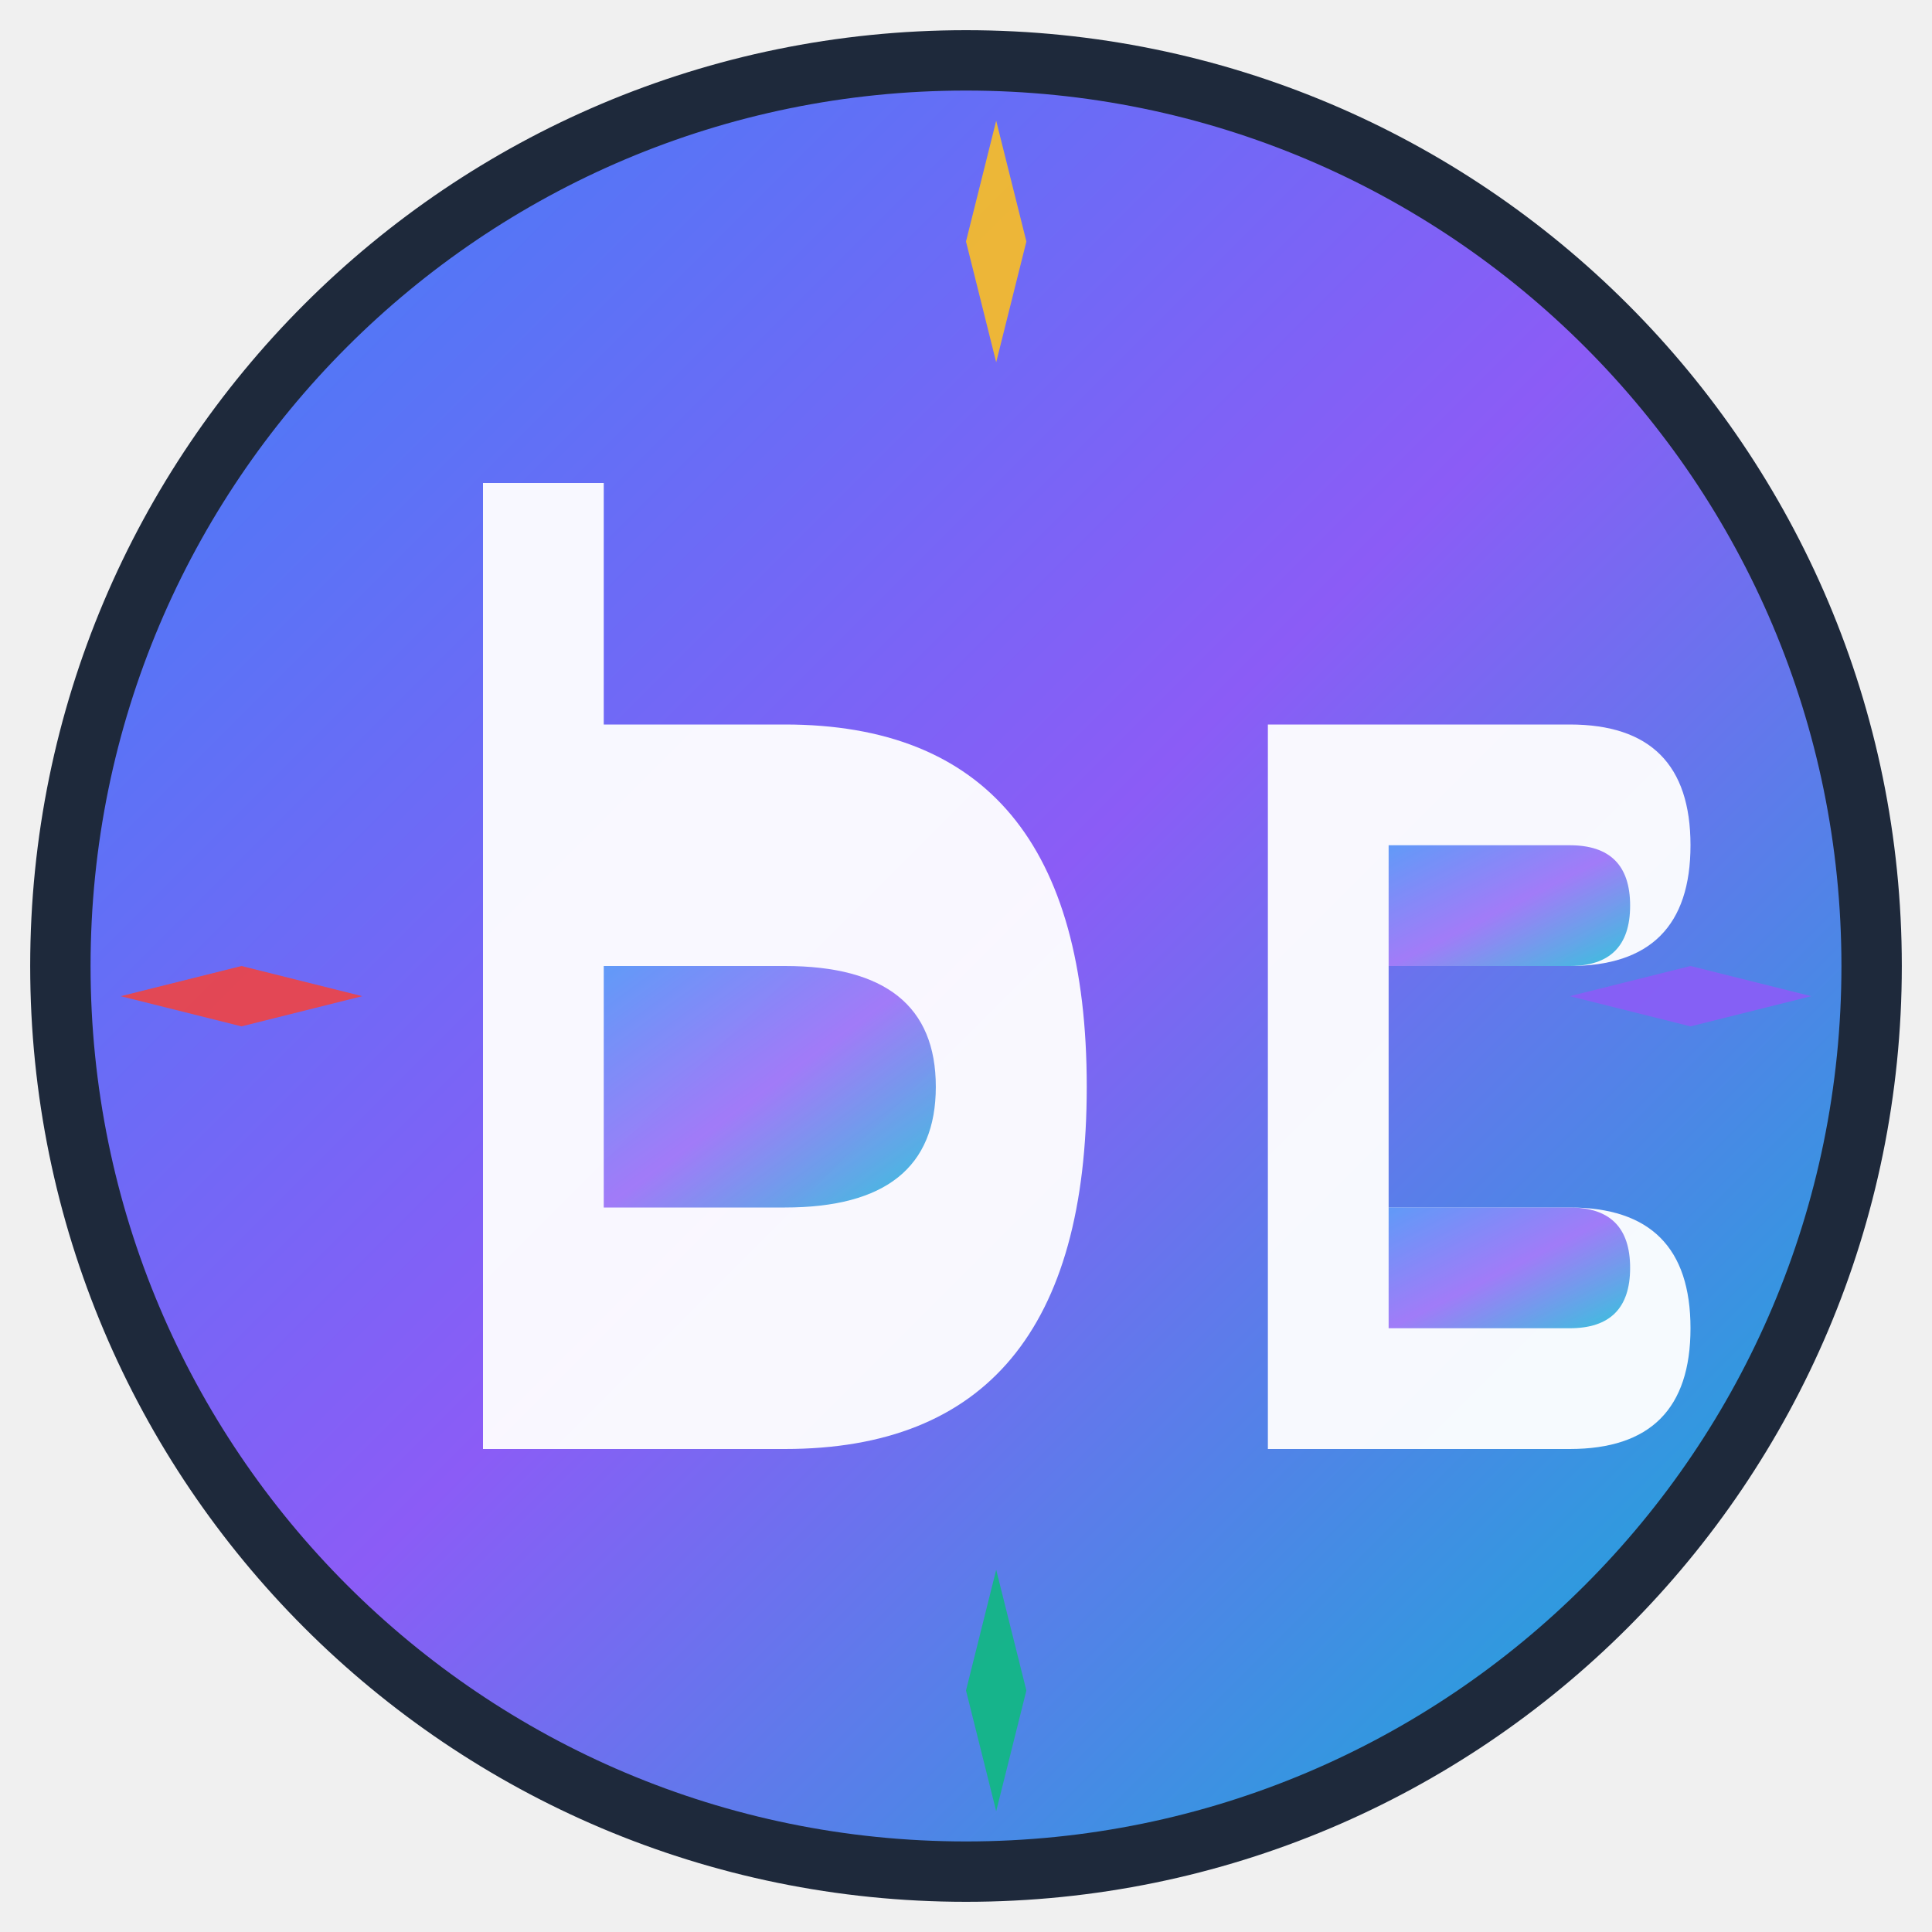
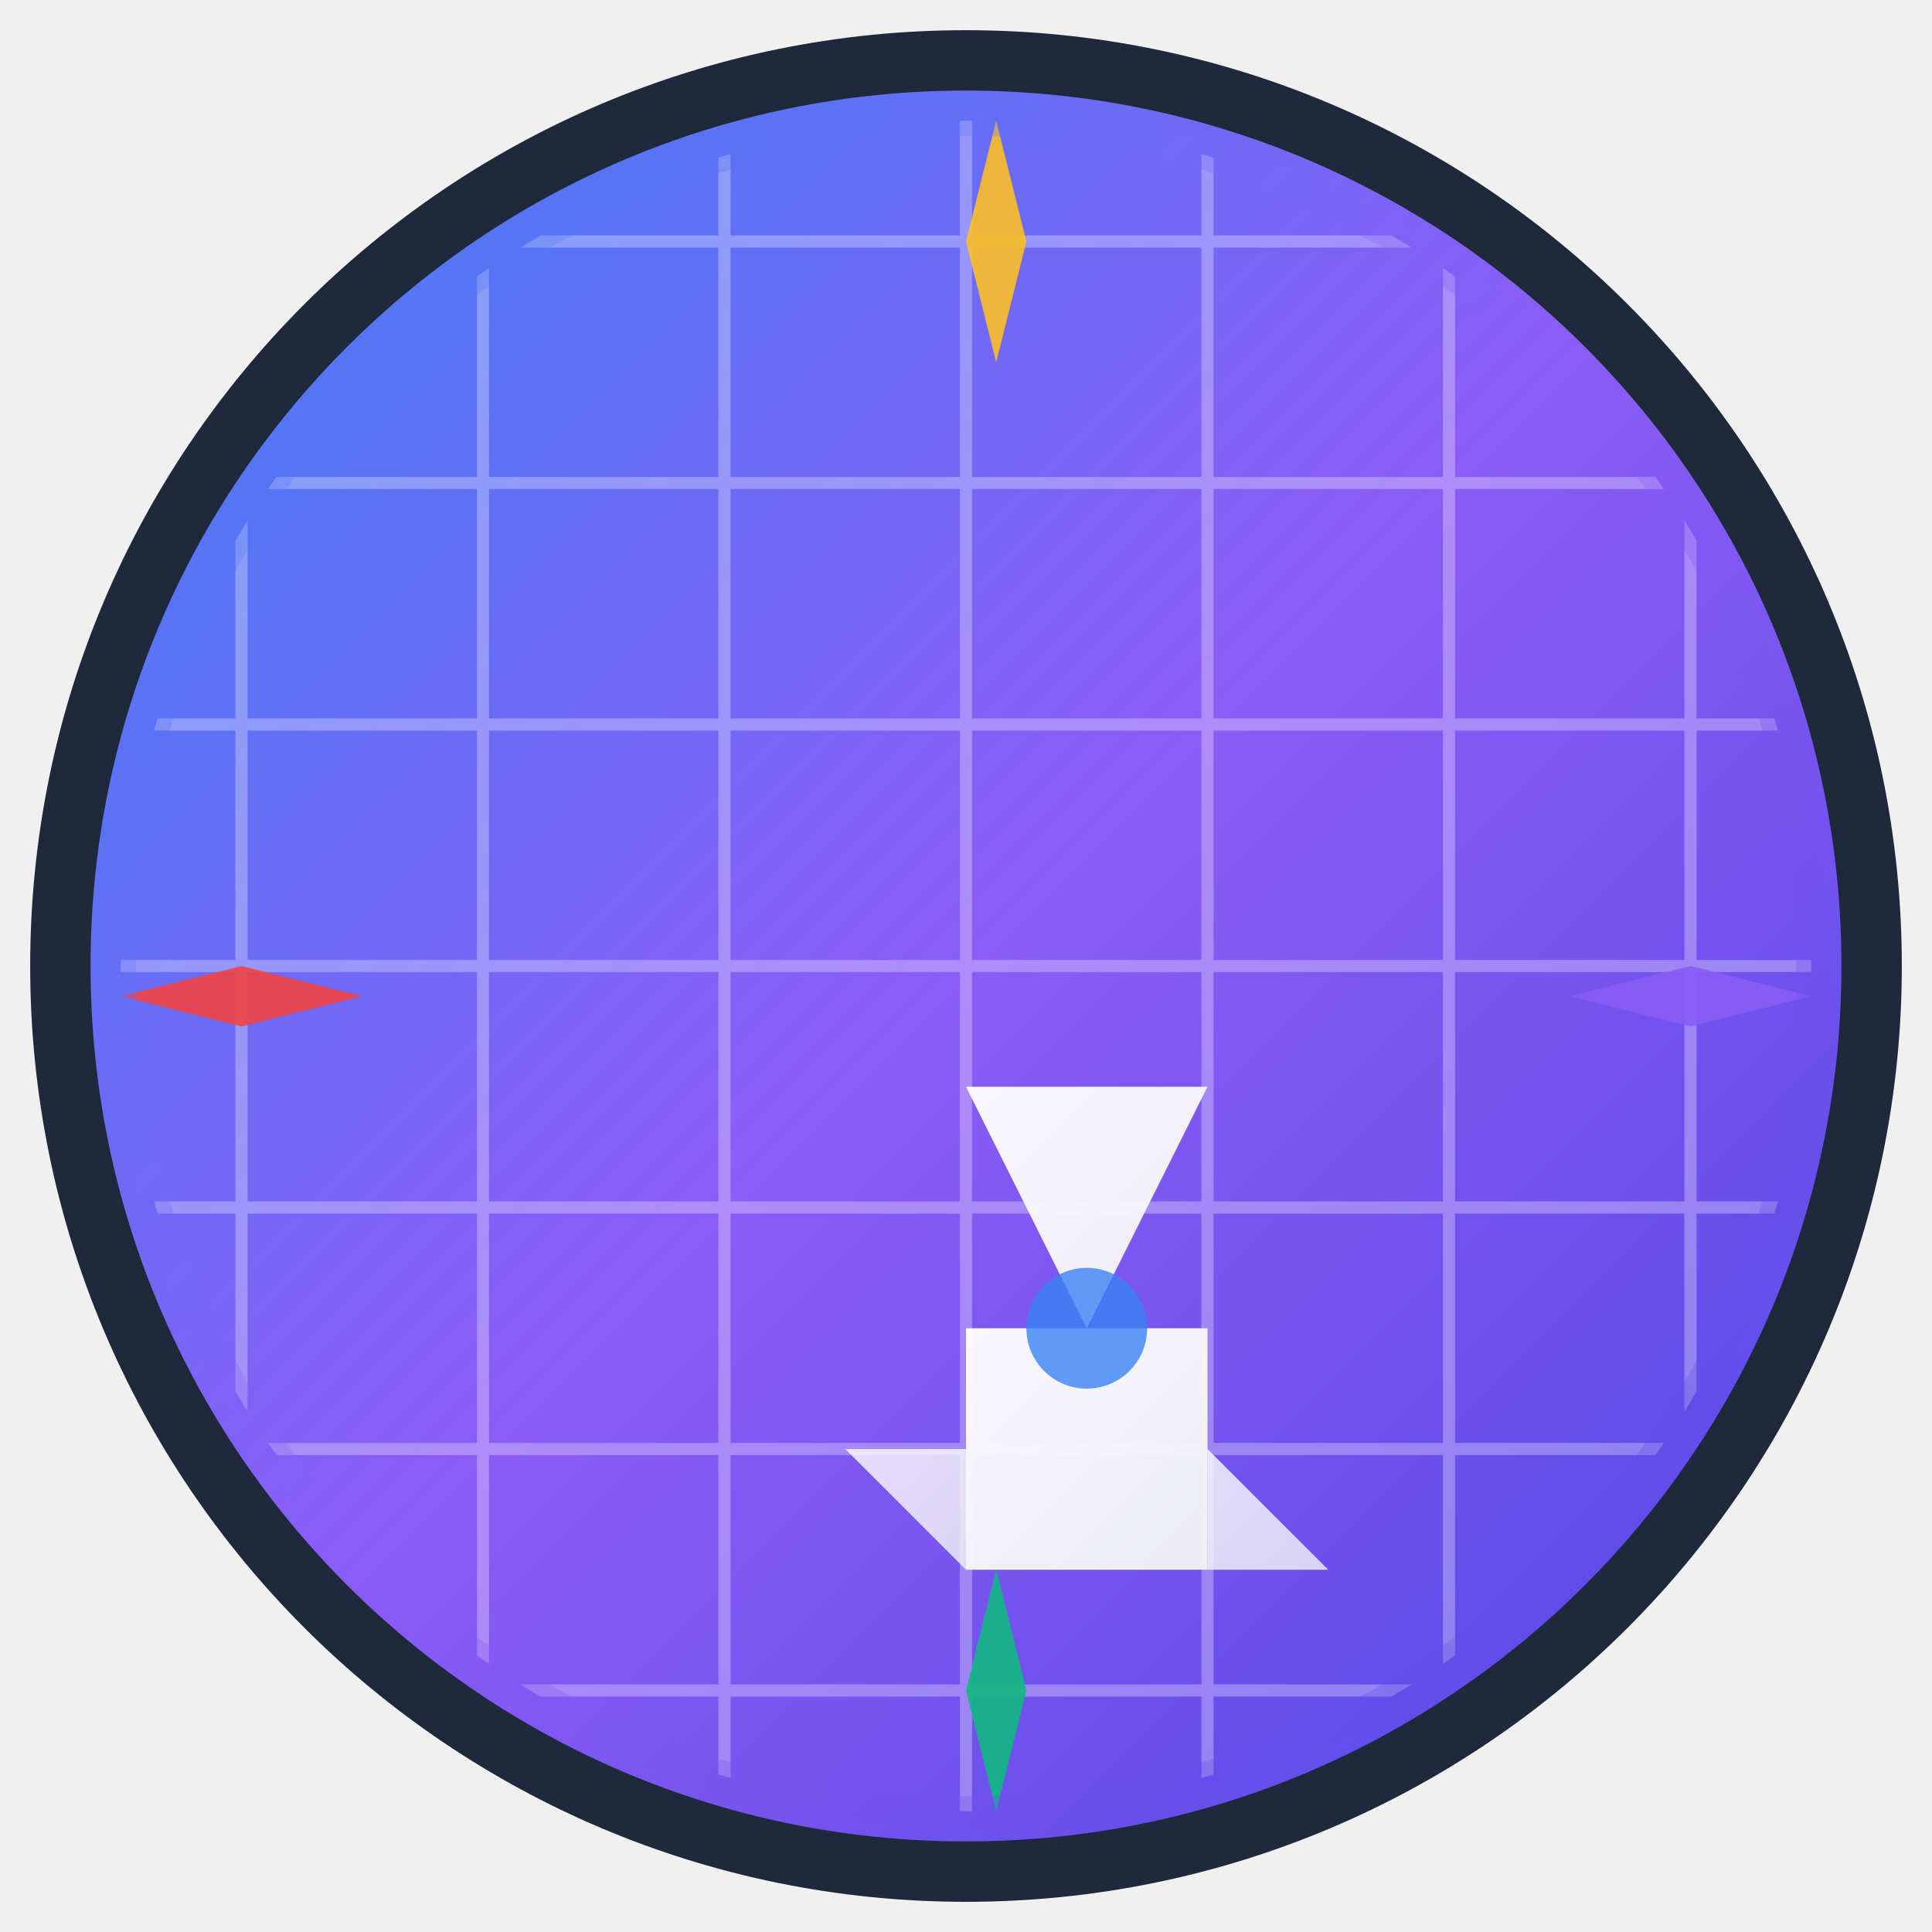
<svg xmlns="http://www.w3.org/2000/svg" width="32" height="32" viewBox="0 0 32 32" fill="none">
  <defs>
    <linearGradient id="faviconGradient" x1="0%" y1="0%" x2="100%" y2="100%">
      <stop offset="0%" style="stop-color:#3b82f6;stop-opacity:1" />
      <stop offset="50%" style="stop-color:#8b5cf6;stop-opacity:1" />
-       <stop offset="100%" style="stop-color:#06b6d4;stop-opacity:1" />
+       <stop offset="100%" style="stop-color:#4f46e5;stop-opacity:1" />
+     </linearGradient>
+     <linearGradient id="rocketGradient" x1="0%" y1="0%" x2="100%" y2="100%">
+       <stop offset="0%" style="stop-color:#ffffff;stop-opacity:1" />
+       <stop offset="100%" style="stop-color:#f3f4f6;stop-opacity:1" />
    </linearGradient>
  </defs>
  <circle cx="16" cy="16" r="15" fill="url(#faviconGradient)" stroke="#1e293b" stroke-width="1" />
-   <path d="M8 8 L8 24 L13 24 Q18 24 18 18 Q18 12 13 12 L10 12 L10 8 Z" fill="white" opacity="0.95" />
-   <path d="M10 16 L13 16 Q15.5 16 15.5 18 Q15.5 20 13 20 L10 20 Z" fill="url(#faviconGradient)" opacity="0.8" />
-   <path d="M21 8 L21 24 L26 24 Q28 24 28 22 Q28 20 26 20 L23 20 L23 16 L26 16 Q28 16 28 14 Q28 12 26 12 L21 12 Z" fill="white" opacity="0.95" />
-   <path d="M23 14 L26 14 Q27 14 27 15 Q27 16 26 16 L23 16 Z" fill="url(#faviconGradient)" opacity="0.8" />
-   <path d="M23 20 L26 20 Q27 20 27 21 Q27 22 26 22 L23 22 Z" fill="url(#faviconGradient)" opacity="0.8" />
+   <defs>
+     <pattern id="pixelGrid" x="0" y="0" width="4" height="4" patternUnits="userSpaceOnUse">
+       <rect width="4" height="4" fill="none" stroke="white" stroke-width="0.2" opacity="0.3" />
+     </pattern>
+   </defs>
+   <rect x="2" y="2" width="28" height="28" rx="15" fill="url(#pixelGrid)" />
+   <g transform="translate(8, 6)">
+     <path d="M8 16 L8 20 L12 20 L12 16 Z" fill="url(#rocketGradient)" opacity="0.95" />
+     <path d="M8 12 L10 16 L12 12 Z" fill="url(#rocketGradient)" opacity="0.95" />
+     <path d="M6 18 L8 20 L8 18 Z" fill="url(#rocketGradient)" opacity="0.8" />
+     <path d="M12 18 L14 20 L12 20 Z" fill="url(#rocketGradient)" opacity="0.8" />
+     <circle cx="10" cy="16" r="1" fill="#3b82f6" opacity="0.8" />
+   </g>
  <path d="M16 4 L16.5 6 L17 4 L16.5 2 Z" fill="#fbbf24" opacity="0.9" />
  <path d="M16 28 L16.5 30 L17 28 L16.5 26 Z" fill="#10b981" opacity="0.9" />
  <path d="M4 16 L6 16.5 L4 17 L2 16.5 Z" fill="#ef4444" opacity="0.9" />
  <path d="M28 16 L30 16.5 L28 17 L26 16.5 Z" fill="#8b5cf6" opacity="0.9" />
+   <circle cx="16" cy="16" r="14" fill="none" stroke="url(#faviconGradient)" stroke-width="0.5" opacity="0.3" />
</svg>
